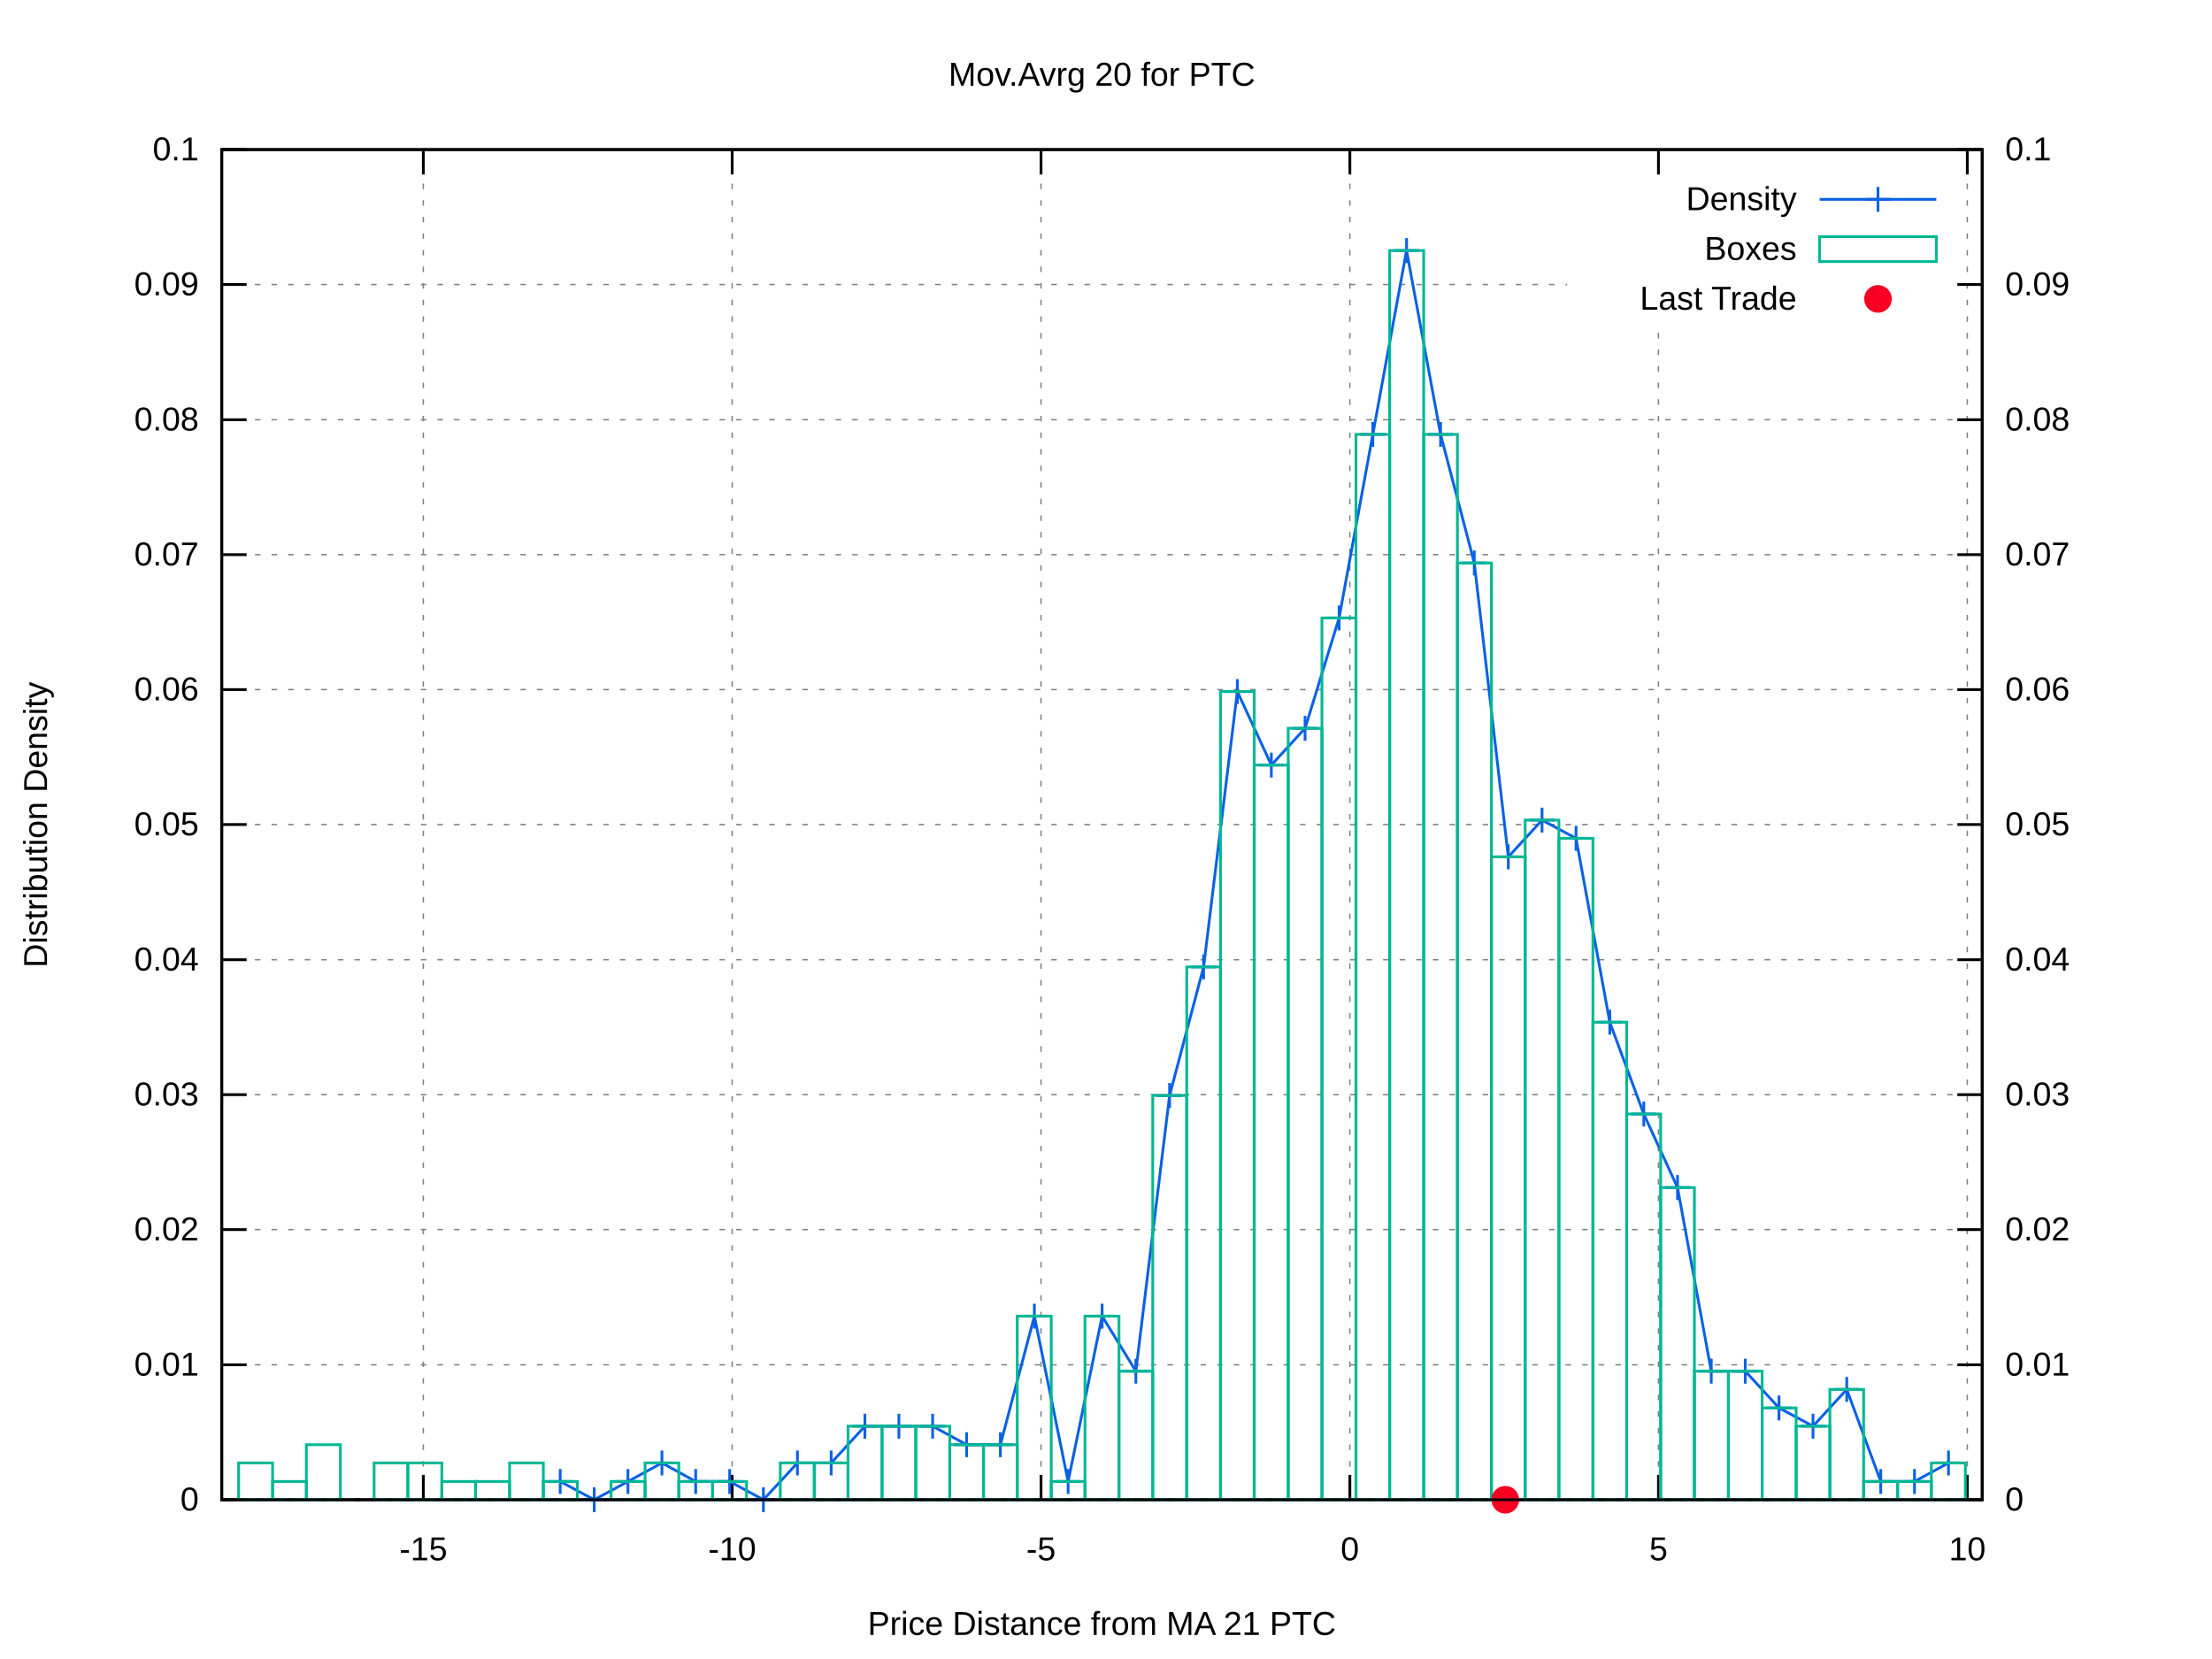
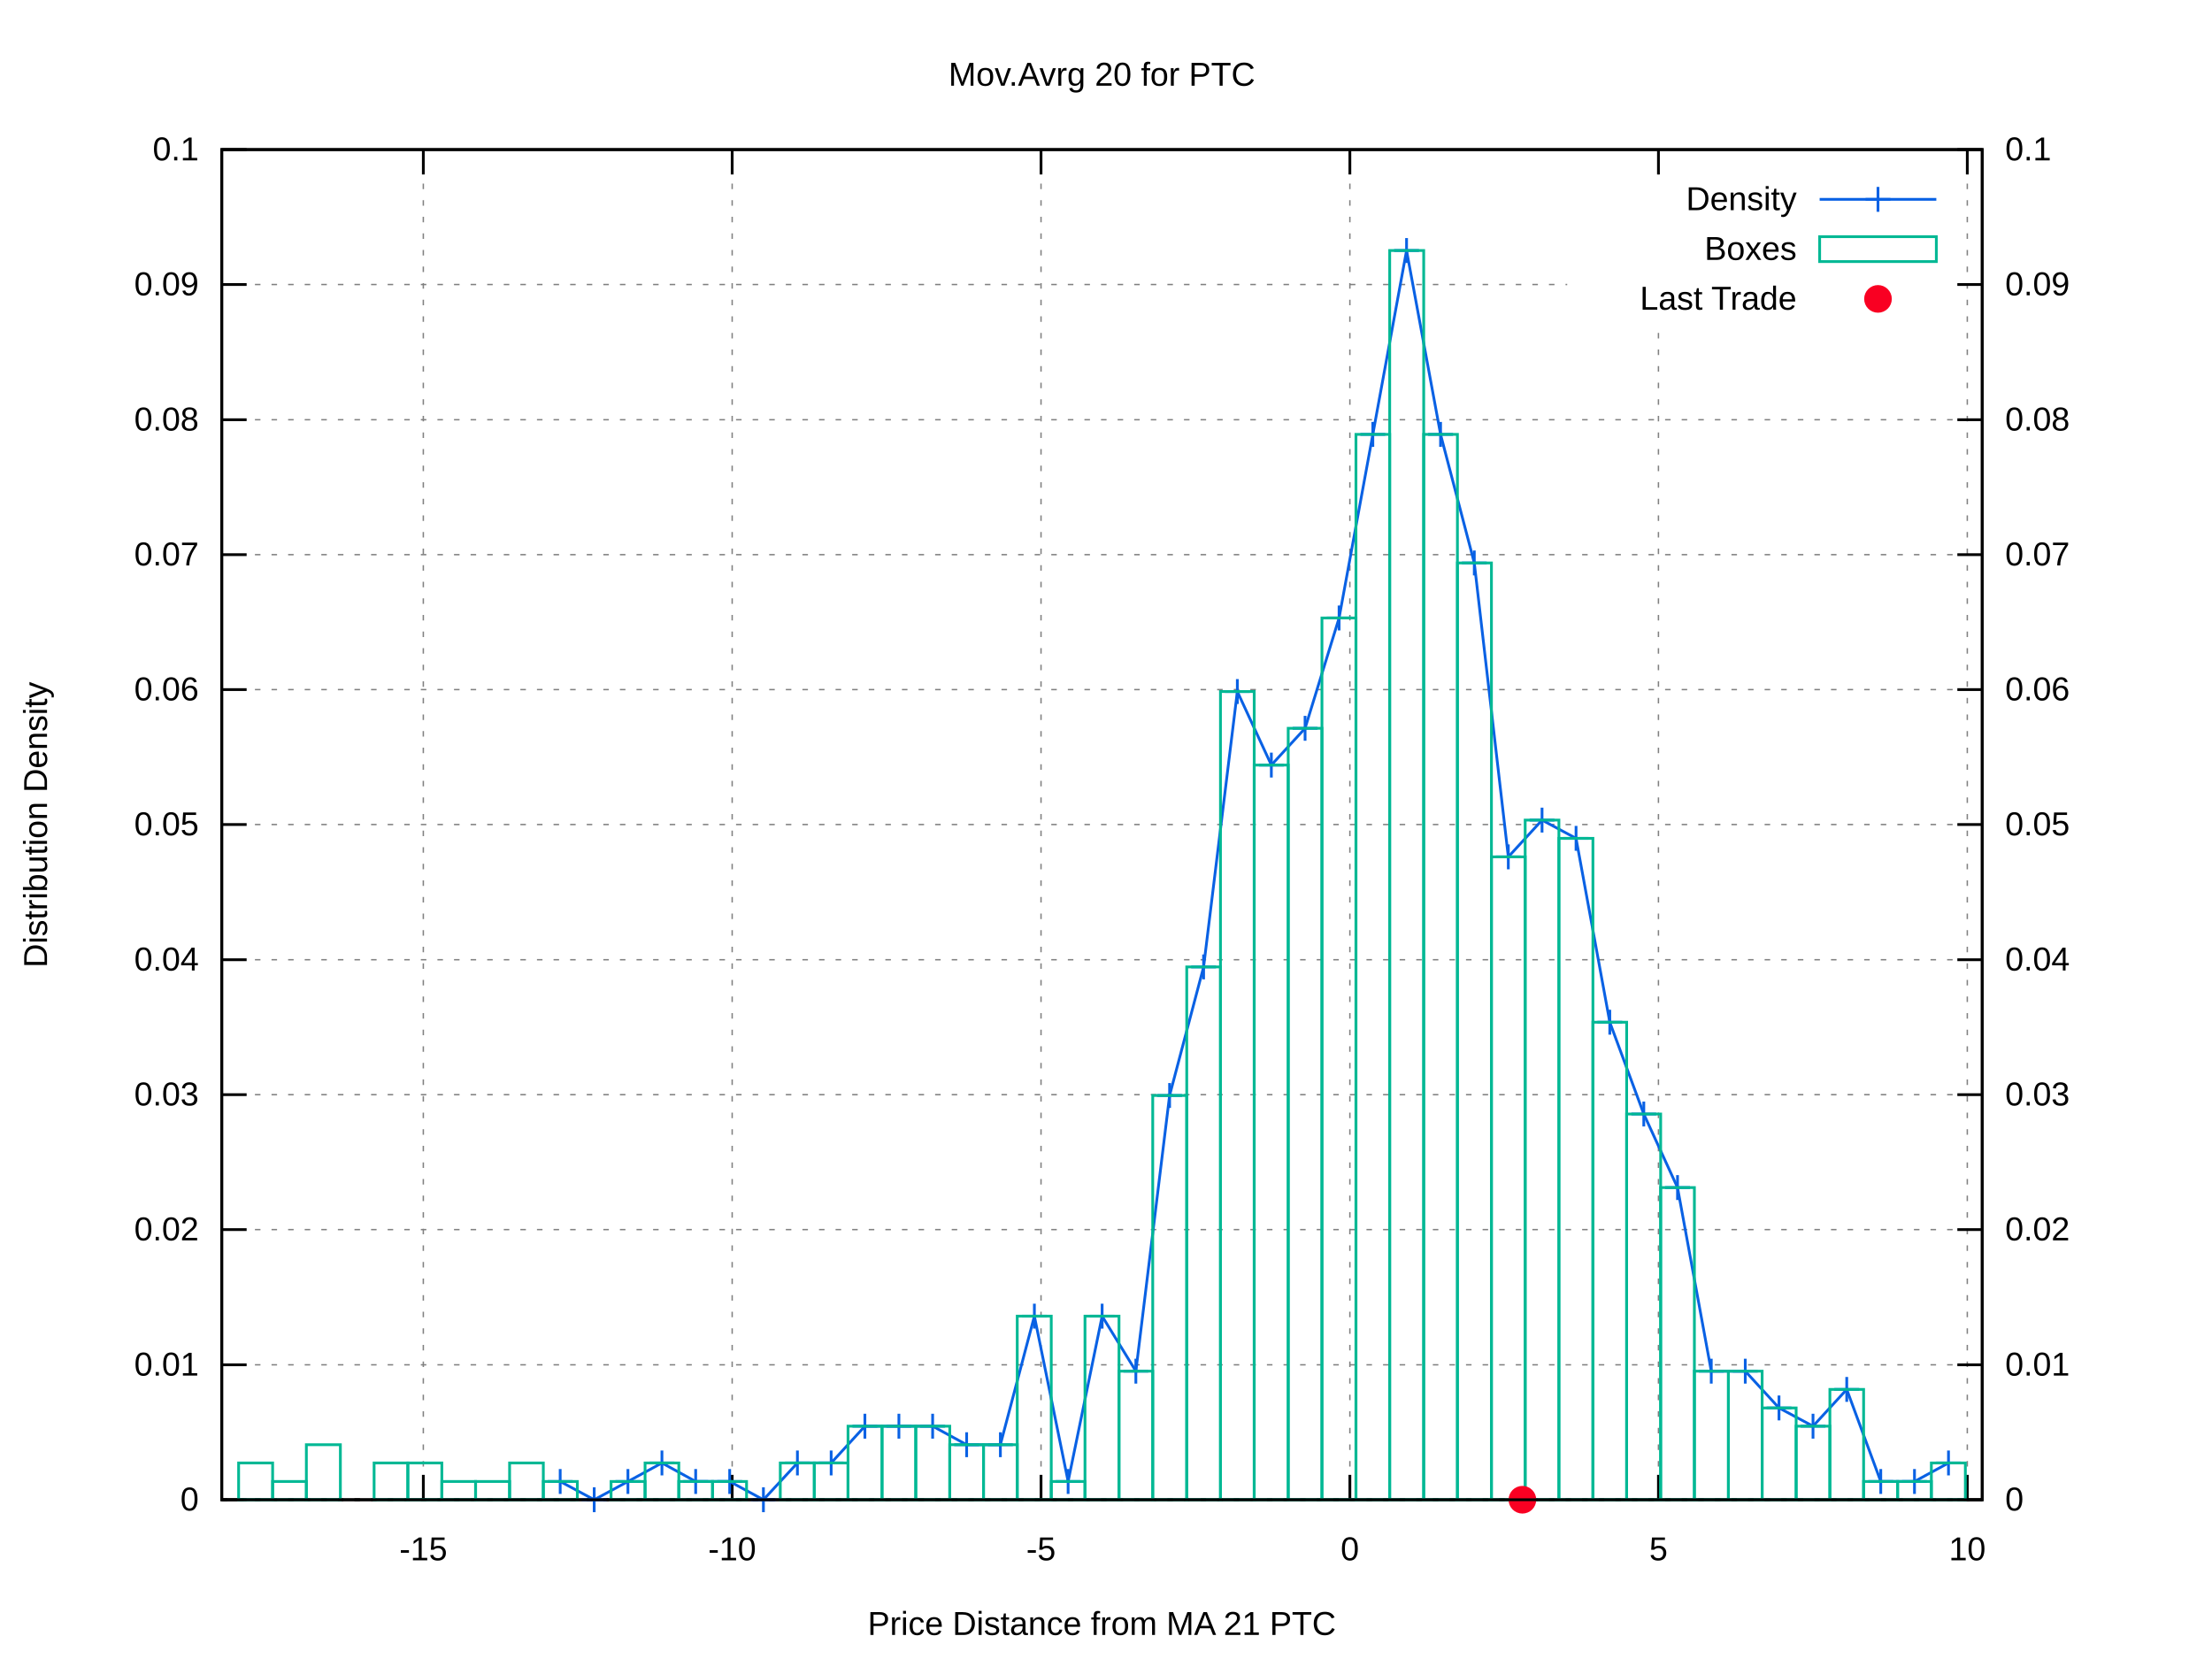
<svg xmlns="http://www.w3.org/2000/svg" xmlns:xlink="http://www.w3.org/1999/xlink" viewBox="0 0 800 600">
  <g id="gnuplot_canvas">
    <rect x="0" y="0" width="800" height="600" fill="#ffffff" />
    <defs>
      <circle id="gpDot" r="0.5" stroke-width="0.5" />
      <path id="gpPt0" stroke-width="0.222" stroke="currentColor" d="M-1,0 h2 M0,-1 v2" />
      <path id="gpPt1" stroke-width="0.222" stroke="currentColor" d="M-1,-1 L1,1 M1,-1 L-1,1" />
      <path id="gpPt2" stroke-width="0.222" stroke="currentColor" d="M-1,0 L1,0 M0,-1 L0,1 M-1,-1 L1,1 M-1,1 L1,-1" />
      <rect id="gpPt3" stroke-width="0.222" stroke="currentColor" x="-1" y="-1" width="2" height="2" />
      <rect id="gpPt4" stroke-width="0.222" stroke="currentColor" fill="currentColor" x="-1" y="-1" width="2" height="2" />
      <circle id="gpPt5" stroke-width="0.222" stroke="currentColor" cx="0" cy="0" r="1" />
      <use xlink:href="#gpPt5" id="gpPt6" fill="currentColor" stroke="none" />
      <path id="gpPt7" stroke-width="0.222" stroke="currentColor" d="M0,-1.33 L-1.33,0.67 L1.33,0.67 z" />
      <use xlink:href="#gpPt7" id="gpPt8" fill="currentColor" stroke="none" />
      <use xlink:href="#gpPt7" id="gpPt9" stroke="currentColor" transform="rotate(180)" />
      <use xlink:href="#gpPt9" id="gpPt10" fill="currentColor" stroke="none" />
      <use xlink:href="#gpPt3" id="gpPt11" stroke="currentColor" transform="rotate(45)" />
      <use xlink:href="#gpPt11" id="gpPt12" fill="currentColor" stroke="none" />
      <path id="gpPt13" stroke-width="0.222" stroke="currentColor" d="M0,1.330 L1.265,0.411 L0.782,-1.067 L-0.782,-1.076 L-1.265,0.411 z" />
      <use xlink:href="#gpPt13" id="gpPt14" fill="currentColor" stroke="none" />
      <filter id="textbox" filterUnits="objectBoundingBox" x="0" y="0" height="1" width="1">
        <feFlood flood-color="#FFFFFF" flood-opacity="1" result="bgnd" />
        <feComposite in="SourceGraphic" in2="bgnd" operator="atop" />
      </filter>
      <filter id="greybox" filterUnits="objectBoundingBox" x="0" y="0" height="1" width="1">
        <feFlood flood-color="lightgrey" flood-opacity="1" result="grey" />
        <feComposite in="SourceGraphic" in2="grey" operator="atop" />
      </filter>
    </defs>
    <g fill="none" color="#FFFFFF" stroke="black" stroke-width="1.00" stroke-linecap="butt" stroke-linejoin="miter">
</g>
    <g fill="none" color="black" stroke="currentColor" stroke-width="1.00" stroke-linecap="butt" stroke-linejoin="miter">
</g>
    <g fill="none" color="black" stroke="black" stroke-width="0.50" stroke-linecap="butt" stroke-linejoin="miter">
</g>
    <g fill="none" color="gray" stroke="currentColor" stroke-width="0.50" stroke-linecap="butt" stroke-linejoin="miter">
      <path stroke="gray" stroke-dasharray="2,4" class="gridline" d="M80.2,542.4 L716.9,542.4  " />
    </g>
    <g fill="none" color="gray" stroke="gray" stroke-width="1.00" stroke-linecap="butt" stroke-linejoin="miter">
</g>
    <g fill="none" color="black" stroke="currentColor" stroke-width="1.00" stroke-linecap="butt" stroke-linejoin="miter">
      <path stroke="black" d="M80.2,542.4 L89.2,542.4  " />
      <g transform="translate(71.9,546.3)" stroke="none" fill="black" font-family="arial" font-size="12.00" text-anchor="end">
        <text>
          <tspan font-family="arial"> 0</tspan>
        </text>
      </g>
    </g>
    <g fill="none" color="black" stroke="currentColor" stroke-width="1.00" stroke-linecap="butt" stroke-linejoin="miter">
</g>
    <g fill="none" color="black" stroke="black" stroke-width="0.50" stroke-linecap="butt" stroke-linejoin="miter">
</g>
    <g fill="none" color="gray" stroke="currentColor" stroke-width="0.50" stroke-linecap="butt" stroke-linejoin="miter">
      <path stroke="gray" stroke-dasharray="2,4" class="gridline" d="M80.2,493.6 L716.9,493.6  " />
    </g>
    <g fill="none" color="gray" stroke="gray" stroke-width="1.00" stroke-linecap="butt" stroke-linejoin="miter">
</g>
    <g fill="none" color="black" stroke="currentColor" stroke-width="1.00" stroke-linecap="butt" stroke-linejoin="miter">
      <path stroke="black" d="M80.2,493.6 L89.2,493.6  " />
      <g transform="translate(71.9,497.5)" stroke="none" fill="black" font-family="arial" font-size="12.00" text-anchor="end">
        <text>
          <tspan font-family="arial"> 0.01</tspan>
        </text>
      </g>
    </g>
    <g fill="none" color="black" stroke="currentColor" stroke-width="1.00" stroke-linecap="butt" stroke-linejoin="miter">
</g>
    <g fill="none" color="black" stroke="black" stroke-width="0.50" stroke-linecap="butt" stroke-linejoin="miter">
</g>
    <g fill="none" color="gray" stroke="currentColor" stroke-width="0.50" stroke-linecap="butt" stroke-linejoin="miter">
      <path stroke="gray" stroke-dasharray="2,4" class="gridline" d="M80.2,444.7 L716.9,444.7  " />
    </g>
    <g fill="none" color="gray" stroke="gray" stroke-width="1.00" stroke-linecap="butt" stroke-linejoin="miter">
</g>
    <g fill="none" color="black" stroke="currentColor" stroke-width="1.00" stroke-linecap="butt" stroke-linejoin="miter">
      <path stroke="black" d="M80.2,444.7 L89.2,444.7  " />
      <g transform="translate(71.9,448.6)" stroke="none" fill="black" font-family="arial" font-size="12.00" text-anchor="end">
        <text>
          <tspan font-family="arial"> 0.02</tspan>
        </text>
      </g>
    </g>
    <g fill="none" color="black" stroke="currentColor" stroke-width="1.00" stroke-linecap="butt" stroke-linejoin="miter">
</g>
    <g fill="none" color="black" stroke="black" stroke-width="0.50" stroke-linecap="butt" stroke-linejoin="miter">
</g>
    <g fill="none" color="gray" stroke="currentColor" stroke-width="0.50" stroke-linecap="butt" stroke-linejoin="miter">
      <path stroke="gray" stroke-dasharray="2,4" class="gridline" d="M80.2,395.9 L716.9,395.9  " />
    </g>
    <g fill="none" color="gray" stroke="gray" stroke-width="1.00" stroke-linecap="butt" stroke-linejoin="miter">
</g>
    <g fill="none" color="black" stroke="currentColor" stroke-width="1.00" stroke-linecap="butt" stroke-linejoin="miter">
      <path stroke="black" d="M80.2,395.9 L89.2,395.9  " />
      <g transform="translate(71.9,399.8)" stroke="none" fill="black" font-family="arial" font-size="12.00" text-anchor="end">
        <text>
          <tspan font-family="arial"> 0.03</tspan>
        </text>
      </g>
    </g>
    <g fill="none" color="black" stroke="currentColor" stroke-width="1.00" stroke-linecap="butt" stroke-linejoin="miter">
</g>
    <g fill="none" color="black" stroke="black" stroke-width="0.50" stroke-linecap="butt" stroke-linejoin="miter">
</g>
    <g fill="none" color="gray" stroke="currentColor" stroke-width="0.50" stroke-linecap="butt" stroke-linejoin="miter">
      <path stroke="gray" stroke-dasharray="2,4" class="gridline" d="M80.2,347.1 L716.9,347.1  " />
    </g>
    <g fill="none" color="gray" stroke="gray" stroke-width="1.00" stroke-linecap="butt" stroke-linejoin="miter">
</g>
    <g fill="none" color="black" stroke="currentColor" stroke-width="1.00" stroke-linecap="butt" stroke-linejoin="miter">
      <path stroke="black" d="M80.2,347.1 L89.2,347.1  " />
      <g transform="translate(71.9,351.0)" stroke="none" fill="black" font-family="arial" font-size="12.00" text-anchor="end">
        <text>
          <tspan font-family="arial"> 0.04</tspan>
        </text>
      </g>
    </g>
    <g fill="none" color="black" stroke="currentColor" stroke-width="1.00" stroke-linecap="butt" stroke-linejoin="miter">
</g>
    <g fill="none" color="black" stroke="black" stroke-width="0.50" stroke-linecap="butt" stroke-linejoin="miter">
</g>
    <g fill="none" color="gray" stroke="currentColor" stroke-width="0.50" stroke-linecap="butt" stroke-linejoin="miter">
      <path stroke="gray" stroke-dasharray="2,4" class="gridline" d="M80.2,298.2 L716.9,298.2  " />
    </g>
    <g fill="none" color="gray" stroke="gray" stroke-width="1.00" stroke-linecap="butt" stroke-linejoin="miter">
</g>
    <g fill="none" color="black" stroke="currentColor" stroke-width="1.00" stroke-linecap="butt" stroke-linejoin="miter">
      <path stroke="black" d="M80.2,298.2 L89.2,298.2  " />
      <g transform="translate(71.9,302.1)" stroke="none" fill="black" font-family="arial" font-size="12.00" text-anchor="end">
        <text>
          <tspan font-family="arial"> 0.05</tspan>
        </text>
      </g>
    </g>
    <g fill="none" color="black" stroke="currentColor" stroke-width="1.00" stroke-linecap="butt" stroke-linejoin="miter">
</g>
    <g fill="none" color="black" stroke="black" stroke-width="0.50" stroke-linecap="butt" stroke-linejoin="miter">
</g>
    <g fill="none" color="gray" stroke="currentColor" stroke-width="0.50" stroke-linecap="butt" stroke-linejoin="miter">
      <path stroke="gray" stroke-dasharray="2,4" class="gridline" d="M80.2,249.4 L716.9,249.4  " />
    </g>
    <g fill="none" color="gray" stroke="gray" stroke-width="1.00" stroke-linecap="butt" stroke-linejoin="miter">
</g>
    <g fill="none" color="black" stroke="currentColor" stroke-width="1.00" stroke-linecap="butt" stroke-linejoin="miter">
      <path stroke="black" d="M80.2,249.4 L89.2,249.4  " />
      <g transform="translate(71.9,253.3)" stroke="none" fill="black" font-family="arial" font-size="12.00" text-anchor="end">
        <text>
          <tspan font-family="arial"> 0.06</tspan>
        </text>
      </g>
    </g>
    <g fill="none" color="black" stroke="currentColor" stroke-width="1.00" stroke-linecap="butt" stroke-linejoin="miter">
</g>
    <g fill="none" color="black" stroke="black" stroke-width="0.50" stroke-linecap="butt" stroke-linejoin="miter">
</g>
    <g fill="none" color="gray" stroke="currentColor" stroke-width="0.50" stroke-linecap="butt" stroke-linejoin="miter">
      <path stroke="gray" stroke-dasharray="2,4" class="gridline" d="M80.2,200.6 L716.9,200.6  " />
    </g>
    <g fill="none" color="gray" stroke="gray" stroke-width="1.00" stroke-linecap="butt" stroke-linejoin="miter">
</g>
    <g fill="none" color="black" stroke="currentColor" stroke-width="1.00" stroke-linecap="butt" stroke-linejoin="miter">
      <path stroke="black" d="M80.2,200.6 L89.2,200.6  " />
      <g transform="translate(71.9,204.5)" stroke="none" fill="black" font-family="arial" font-size="12.00" text-anchor="end">
        <text>
          <tspan font-family="arial"> 0.07</tspan>
        </text>
      </g>
    </g>
    <g fill="none" color="black" stroke="currentColor" stroke-width="1.00" stroke-linecap="butt" stroke-linejoin="miter">
</g>
    <g fill="none" color="black" stroke="black" stroke-width="0.50" stroke-linecap="butt" stroke-linejoin="miter">
</g>
    <g fill="none" color="gray" stroke="currentColor" stroke-width="0.50" stroke-linecap="butt" stroke-linejoin="miter">
      <path stroke="gray" stroke-dasharray="2,4" class="gridline" d="M80.2,151.8 L716.9,151.8  " />
    </g>
    <g fill="none" color="gray" stroke="gray" stroke-width="1.00" stroke-linecap="butt" stroke-linejoin="miter">
</g>
    <g fill="none" color="black" stroke="currentColor" stroke-width="1.00" stroke-linecap="butt" stroke-linejoin="miter">
      <path stroke="black" d="M80.2,151.8 L89.2,151.8  " />
      <g transform="translate(71.9,155.7)" stroke="none" fill="black" font-family="arial" font-size="12.00" text-anchor="end">
        <text>
          <tspan font-family="arial"> 0.08</tspan>
        </text>
      </g>
    </g>
    <g fill="none" color="black" stroke="currentColor" stroke-width="1.00" stroke-linecap="butt" stroke-linejoin="miter">
</g>
    <g fill="none" color="black" stroke="black" stroke-width="0.50" stroke-linecap="butt" stroke-linejoin="miter">
</g>
    <g fill="none" color="gray" stroke="currentColor" stroke-width="0.50" stroke-linecap="butt" stroke-linejoin="miter">
      <path stroke="gray" stroke-dasharray="2,4" class="gridline" d="M80.2,102.9 L566.8,102.9 M708.6,102.9 L716.9,102.9  " />
    </g>
    <g fill="none" color="gray" stroke="gray" stroke-width="1.00" stroke-linecap="butt" stroke-linejoin="miter">
</g>
    <g fill="none" color="black" stroke="currentColor" stroke-width="1.00" stroke-linecap="butt" stroke-linejoin="miter">
      <path stroke="black" d="M80.2,102.9 L89.2,102.9  " />
      <g transform="translate(71.9,106.8)" stroke="none" fill="black" font-family="arial" font-size="12.00" text-anchor="end">
        <text>
          <tspan font-family="arial"> 0.09</tspan>
        </text>
      </g>
    </g>
    <g fill="none" color="black" stroke="currentColor" stroke-width="1.00" stroke-linecap="butt" stroke-linejoin="miter">
</g>
    <g fill="none" color="black" stroke="black" stroke-width="0.50" stroke-linecap="butt" stroke-linejoin="miter">
</g>
    <g fill="none" color="gray" stroke="currentColor" stroke-width="0.50" stroke-linecap="butt" stroke-linejoin="miter">
      <path stroke="gray" stroke-dasharray="2,4" class="gridline" d="M80.2,54.1 L716.9,54.1  " />
    </g>
    <g fill="none" color="gray" stroke="gray" stroke-width="1.00" stroke-linecap="butt" stroke-linejoin="miter">
</g>
    <g fill="none" color="black" stroke="currentColor" stroke-width="1.00" stroke-linecap="butt" stroke-linejoin="miter">
      <path stroke="black" d="M80.2,54.1 L89.2,54.1  " />
      <g transform="translate(71.9,58.0)" stroke="none" fill="black" font-family="arial" font-size="12.00" text-anchor="end">
        <text>
          <tspan font-family="arial"> 0.1</tspan>
        </text>
      </g>
    </g>
    <g fill="none" color="black" stroke="currentColor" stroke-width="1.00" stroke-linecap="butt" stroke-linejoin="miter">
</g>
    <g fill="none" color="black" stroke="black" stroke-width="0.50" stroke-linecap="butt" stroke-linejoin="miter">
</g>
    <g fill="none" color="gray" stroke="currentColor" stroke-width="0.50" stroke-linecap="butt" stroke-linejoin="miter">
      <path stroke="gray" stroke-dasharray="2,4" class="gridline" d="M153.1,542.4 L153.1,54.1  " />
    </g>
    <g fill="none" color="gray" stroke="gray" stroke-width="1.00" stroke-linecap="butt" stroke-linejoin="miter">
</g>
    <g fill="none" color="black" stroke="currentColor" stroke-width="1.00" stroke-linecap="butt" stroke-linejoin="miter">
      <path stroke="black" d="M153.1,542.4 L153.1,533.4 M153.1,54.1 L153.1,63.1  " />
      <g transform="translate(153.1,564.3)" stroke="none" fill="black" font-family="arial" font-size="12.00" text-anchor="middle">
        <text>
          <tspan font-family="arial">-15</tspan>
        </text>
      </g>
    </g>
    <g fill="none" color="black" stroke="currentColor" stroke-width="1.00" stroke-linecap="butt" stroke-linejoin="miter">
</g>
    <g fill="none" color="black" stroke="black" stroke-width="0.50" stroke-linecap="butt" stroke-linejoin="miter">
</g>
    <g fill="none" color="gray" stroke="currentColor" stroke-width="0.50" stroke-linecap="butt" stroke-linejoin="miter">
      <path stroke="gray" stroke-dasharray="2,4" class="gridline" d="M264.8,542.4 L264.8,54.1  " />
    </g>
    <g fill="none" color="gray" stroke="gray" stroke-width="1.00" stroke-linecap="butt" stroke-linejoin="miter">
</g>
    <g fill="none" color="black" stroke="currentColor" stroke-width="1.00" stroke-linecap="butt" stroke-linejoin="miter">
      <path stroke="black" d="M264.8,542.4 L264.8,533.4 M264.8,54.1 L264.8,63.1  " />
      <g transform="translate(264.8,564.3)" stroke="none" fill="black" font-family="arial" font-size="12.00" text-anchor="middle">
        <text>
          <tspan font-family="arial">-10</tspan>
        </text>
      </g>
    </g>
    <g fill="none" color="black" stroke="currentColor" stroke-width="1.00" stroke-linecap="butt" stroke-linejoin="miter">
</g>
    <g fill="none" color="black" stroke="black" stroke-width="0.50" stroke-linecap="butt" stroke-linejoin="miter">
</g>
    <g fill="none" color="gray" stroke="currentColor" stroke-width="0.50" stroke-linecap="butt" stroke-linejoin="miter">
      <path stroke="gray" stroke-dasharray="2,4" class="gridline" d="M376.5,542.4 L376.5,54.1  " />
    </g>
    <g fill="none" color="gray" stroke="gray" stroke-width="1.00" stroke-linecap="butt" stroke-linejoin="miter">
</g>
    <g fill="none" color="black" stroke="currentColor" stroke-width="1.00" stroke-linecap="butt" stroke-linejoin="miter">
      <path stroke="black" d="M376.5,542.4 L376.5,533.4 M376.5,54.1 L376.5,63.1  " />
      <g transform="translate(376.5,564.3)" stroke="none" fill="black" font-family="arial" font-size="12.00" text-anchor="middle">
        <text>
          <tspan font-family="arial">-5</tspan>
        </text>
      </g>
    </g>
    <g fill="none" color="black" stroke="currentColor" stroke-width="1.00" stroke-linecap="butt" stroke-linejoin="miter">
</g>
    <g fill="none" color="black" stroke="black" stroke-width="0.50" stroke-linecap="butt" stroke-linejoin="miter">
</g>
    <g fill="none" color="gray" stroke="currentColor" stroke-width="0.50" stroke-linecap="butt" stroke-linejoin="miter">
      <path stroke="gray" stroke-dasharray="2,4" class="gridline" d="M488.2,542.4 L488.2,54.1  " />
    </g>
    <g fill="none" color="gray" stroke="gray" stroke-width="1.00" stroke-linecap="butt" stroke-linejoin="miter">
</g>
    <g fill="none" color="black" stroke="currentColor" stroke-width="1.00" stroke-linecap="butt" stroke-linejoin="miter">
      <path stroke="black" d="M488.2,542.4 L488.2,533.4 M488.2,54.1 L488.2,63.1  " />
      <g transform="translate(488.2,564.3)" stroke="none" fill="black" font-family="arial" font-size="12.00" text-anchor="middle">
        <text>
          <tspan font-family="arial"> 0</tspan>
        </text>
      </g>
    </g>
    <g fill="none" color="black" stroke="currentColor" stroke-width="1.00" stroke-linecap="butt" stroke-linejoin="miter">
</g>
    <g fill="none" color="black" stroke="black" stroke-width="0.50" stroke-linecap="butt" stroke-linejoin="miter">
</g>
    <g fill="none" color="gray" stroke="currentColor" stroke-width="0.50" stroke-linecap="butt" stroke-linejoin="miter">
      <path stroke="gray" stroke-dasharray="2,4" class="gridline" d="M599.8,542.4 L599.8,117.1 M599.8,63.1 L599.8,54.1  " />
    </g>
    <g fill="none" color="gray" stroke="gray" stroke-width="1.00" stroke-linecap="butt" stroke-linejoin="miter">
</g>
    <g fill="none" color="black" stroke="currentColor" stroke-width="1.00" stroke-linecap="butt" stroke-linejoin="miter">
      <path stroke="black" d="M599.8,542.4 L599.8,533.4 M599.8,54.1 L599.8,63.1  " />
      <g transform="translate(599.8,564.3)" stroke="none" fill="black" font-family="arial" font-size="12.00" text-anchor="middle">
        <text>
          <tspan font-family="arial"> 5</tspan>
        </text>
      </g>
    </g>
    <g fill="none" color="black" stroke="currentColor" stroke-width="1.00" stroke-linecap="butt" stroke-linejoin="miter">
</g>
    <g fill="none" color="black" stroke="black" stroke-width="0.50" stroke-linecap="butt" stroke-linejoin="miter">
</g>
    <g fill="none" color="gray" stroke="currentColor" stroke-width="0.50" stroke-linecap="butt" stroke-linejoin="miter">
      <path stroke="gray" stroke-dasharray="2,4" class="gridline" d="M711.5,542.4 L711.5,54.1  " />
    </g>
    <g fill="none" color="gray" stroke="gray" stroke-width="1.00" stroke-linecap="butt" stroke-linejoin="miter">
</g>
    <g fill="none" color="black" stroke="currentColor" stroke-width="1.00" stroke-linecap="butt" stroke-linejoin="miter">
      <path stroke="black" d="M711.5,542.4 L711.5,533.4 M711.5,54.1 L711.5,63.1  " />
      <g transform="translate(711.5,564.3)" stroke="none" fill="black" font-family="arial" font-size="12.00" text-anchor="middle">
        <text>
          <tspan font-family="arial"> 10</tspan>
        </text>
      </g>
    </g>
    <g fill="none" color="black" stroke="currentColor" stroke-width="1.00" stroke-linecap="butt" stroke-linejoin="miter">
      <path stroke="black" d="M716.9,542.4 L707.9,542.4  " />
      <g transform="translate(725.2,546.3)" stroke="none" fill="black" font-family="arial" font-size="12.00" text-anchor="start">
        <text>
          <tspan font-family="arial"> 0</tspan>
        </text>
      </g>
    </g>
    <g fill="none" color="black" stroke="currentColor" stroke-width="1.00" stroke-linecap="butt" stroke-linejoin="miter">
      <path stroke="black" d="M716.9,493.6 L707.9,493.6  " />
      <g transform="translate(725.2,497.5)" stroke="none" fill="black" font-family="arial" font-size="12.00" text-anchor="start">
        <text>
          <tspan font-family="arial"> 0.01</tspan>
        </text>
      </g>
    </g>
    <g fill="none" color="black" stroke="currentColor" stroke-width="1.00" stroke-linecap="butt" stroke-linejoin="miter">
      <path stroke="black" d="M716.9,444.7 L707.9,444.7  " />
      <g transform="translate(725.2,448.6)" stroke="none" fill="black" font-family="arial" font-size="12.00" text-anchor="start">
        <text>
          <tspan font-family="arial"> 0.02</tspan>
        </text>
      </g>
    </g>
    <g fill="none" color="black" stroke="currentColor" stroke-width="1.00" stroke-linecap="butt" stroke-linejoin="miter">
      <path stroke="black" d="M716.9,395.9 L707.9,395.9  " />
      <g transform="translate(725.2,399.8)" stroke="none" fill="black" font-family="arial" font-size="12.00" text-anchor="start">
        <text>
          <tspan font-family="arial"> 0.03</tspan>
        </text>
      </g>
    </g>
    <g fill="none" color="black" stroke="currentColor" stroke-width="1.00" stroke-linecap="butt" stroke-linejoin="miter">
      <path stroke="black" d="M716.9,347.1 L707.9,347.1  " />
      <g transform="translate(725.2,351.0)" stroke="none" fill="black" font-family="arial" font-size="12.00" text-anchor="start">
        <text>
          <tspan font-family="arial"> 0.04</tspan>
        </text>
      </g>
    </g>
    <g fill="none" color="black" stroke="currentColor" stroke-width="1.00" stroke-linecap="butt" stroke-linejoin="miter">
      <path stroke="black" d="M716.9,298.2 L707.9,298.2  " />
      <g transform="translate(725.2,302.1)" stroke="none" fill="black" font-family="arial" font-size="12.00" text-anchor="start">
        <text>
          <tspan font-family="arial"> 0.05</tspan>
        </text>
      </g>
    </g>
    <g fill="none" color="black" stroke="currentColor" stroke-width="1.00" stroke-linecap="butt" stroke-linejoin="miter">
      <path stroke="black" d="M716.9,249.4 L707.9,249.4  " />
      <g transform="translate(725.2,253.3)" stroke="none" fill="black" font-family="arial" font-size="12.00" text-anchor="start">
        <text>
          <tspan font-family="arial"> 0.06</tspan>
        </text>
      </g>
    </g>
    <g fill="none" color="black" stroke="currentColor" stroke-width="1.00" stroke-linecap="butt" stroke-linejoin="miter">
      <path stroke="black" d="M716.9,200.6 L707.9,200.6  " />
      <g transform="translate(725.2,204.5)" stroke="none" fill="black" font-family="arial" font-size="12.00" text-anchor="start">
        <text>
          <tspan font-family="arial"> 0.07</tspan>
        </text>
      </g>
    </g>
    <g fill="none" color="black" stroke="currentColor" stroke-width="1.00" stroke-linecap="butt" stroke-linejoin="miter">
      <path stroke="black" d="M716.9,151.8 L707.9,151.8  " />
      <g transform="translate(725.2,155.7)" stroke="none" fill="black" font-family="arial" font-size="12.00" text-anchor="start">
        <text>
          <tspan font-family="arial"> 0.08</tspan>
        </text>
      </g>
    </g>
    <g fill="none" color="black" stroke="currentColor" stroke-width="1.00" stroke-linecap="butt" stroke-linejoin="miter">
      <path stroke="black" d="M716.9,102.9 L707.9,102.9  " />
      <g transform="translate(725.2,106.8)" stroke="none" fill="black" font-family="arial" font-size="12.00" text-anchor="start">
        <text>
          <tspan font-family="arial"> 0.09</tspan>
        </text>
      </g>
    </g>
    <g fill="none" color="black" stroke="currentColor" stroke-width="1.00" stroke-linecap="butt" stroke-linejoin="miter">
      <path stroke="black" d="M716.9,54.1 L707.9,54.1  " />
      <g transform="translate(725.2,58.0)" stroke="none" fill="black" font-family="arial" font-size="12.00" text-anchor="start">
        <text>
          <tspan font-family="arial"> 0.1</tspan>
        </text>
      </g>
    </g>
    <g fill="none" color="black" stroke="currentColor" stroke-width="1.00" stroke-linecap="butt" stroke-linejoin="miter">
</g>
    <g fill="none" color="gray" stroke="currentColor" stroke-width="1.00" stroke-linecap="butt" stroke-linejoin="miter">
      <path stroke="black" stroke-dasharray="2,4" d="M80.2,542.4 L716.9,542.4  " />
    </g>
    <g fill="none" color="black" stroke="currentColor" stroke-width="1.00" stroke-linecap="butt" stroke-linejoin="miter">
      <path stroke="black" d="M80.2,54.1 L80.2,542.4 L716.9,542.4 L716.9,54.1 L80.2,54.1 Z  " />
    </g>
    <g fill="none" color="black" stroke="currentColor" stroke-width="1.00" stroke-linecap="butt" stroke-linejoin="miter">
      <g transform="translate(17.0,298.3) rotate(270)" stroke="none" fill="black" font-family="arial" font-size="12.00" text-anchor="middle">
        <text>
          <tspan font-family="arial">Distribution Density</tspan>
        </text>
      </g>
    </g>
    <g fill="none" color="black" stroke="currentColor" stroke-width="1.00" stroke-linecap="butt" stroke-linejoin="miter">
      <g transform="translate(398.5,591.3)" stroke="none" fill="black" font-family="arial" font-size="12.00" text-anchor="middle">
        <text>
          <tspan font-family="arial">Price Distance from MA 21 PTC</tspan>
        </text>
      </g>
    </g>
    <g fill="none" color="black" stroke="currentColor" stroke-width="1.00" stroke-linecap="butt" stroke-linejoin="miter">
      <g transform="translate(398.5,31.0)" stroke="none" fill="black" font-family="arial" font-size="12.00" text-anchor="middle">
        <text>
          <tspan font-family="arial">Mov.Avrg 20 for PTC </tspan>
        </text>
      </g>
    </g>
    <g id="gnuplot_plot_1">
      <g fill="none" color="black" stroke="currentColor" stroke-width="1.00" stroke-linecap="butt" stroke-linejoin="miter">
        <g transform="translate(649.8,76.0)" stroke="none" fill="black" font-family="arial" font-size="12.00" text-anchor="end">
          <text>
            <tspan font-family="arial">Density</tspan>
          </text>
        </g>
      </g>
      <g fill="none" color="black" stroke="currentColor" stroke-width="1.00" stroke-linecap="butt" stroke-linejoin="miter">
        <path stroke="rgb(  9,  97, 228)" d="M658.1,72.1 L700.3,72.1 M202.6,535.8 L214.9,542.4 L227.1,535.8 L239.4,529.1 L251.6,535.8 L263.9,535.8   L276.1,542.4 L288.4,529.1 L300.6,529.1 L312.8,515.8 L325.1,515.8 L337.3,515.8 L349.6,522.5 L361.8,522.5   L374.1,476.0 L386.3,535.8 L398.6,476.0 L410.8,495.9 L423.0,396.2 L435.3,349.7 L447.5,250.1 L459.8,276.7   L472.0,263.4 L484.3,223.5 L496.5,157.1 L508.7,90.6 L521.0,157.1 L533.2,203.6 L545.5,309.9 L557.7,296.6   L570.0,303.2 L582.2,369.7 L594.5,402.9 L606.7,429.5 L618.9,495.9 L631.2,495.9 L643.4,509.2 L655.7,515.8   L667.9,502.5 L680.2,535.8 L692.4,535.8 L704.7,529.1  " />
        <use xlink:href="#gpPt0" transform="translate(202.6,535.8) scale(4.50)" color="rgb(  9,  97, 228)" />
        <use xlink:href="#gpPt0" transform="translate(214.9,542.4) scale(4.50)" color="rgb(  9,  97, 228)" />
        <use xlink:href="#gpPt0" transform="translate(227.1,535.8) scale(4.50)" color="rgb(  9,  97, 228)" />
        <use xlink:href="#gpPt0" transform="translate(239.4,529.1) scale(4.50)" color="rgb(  9,  97, 228)" />
        <use xlink:href="#gpPt0" transform="translate(251.6,535.8) scale(4.50)" color="rgb(  9,  97, 228)" />
        <use xlink:href="#gpPt0" transform="translate(263.9,535.8) scale(4.50)" color="rgb(  9,  97, 228)" />
        <use xlink:href="#gpPt0" transform="translate(276.1,542.4) scale(4.50)" color="rgb(  9,  97, 228)" />
        <use xlink:href="#gpPt0" transform="translate(288.4,529.1) scale(4.50)" color="rgb(  9,  97, 228)" />
        <use xlink:href="#gpPt0" transform="translate(300.6,529.1) scale(4.50)" color="rgb(  9,  97, 228)" />
        <use xlink:href="#gpPt0" transform="translate(312.8,515.8) scale(4.50)" color="rgb(  9,  97, 228)" />
        <use xlink:href="#gpPt0" transform="translate(325.1,515.8) scale(4.50)" color="rgb(  9,  97, 228)" />
        <use xlink:href="#gpPt0" transform="translate(337.3,515.8) scale(4.50)" color="rgb(  9,  97, 228)" />
        <use xlink:href="#gpPt0" transform="translate(349.6,522.5) scale(4.50)" color="rgb(  9,  97, 228)" />
        <use xlink:href="#gpPt0" transform="translate(361.8,522.5) scale(4.50)" color="rgb(  9,  97, 228)" />
        <use xlink:href="#gpPt0" transform="translate(374.1,476.0) scale(4.50)" color="rgb(  9,  97, 228)" />
        <use xlink:href="#gpPt0" transform="translate(386.3,535.8) scale(4.50)" color="rgb(  9,  97, 228)" />
        <use xlink:href="#gpPt0" transform="translate(398.6,476.0) scale(4.50)" color="rgb(  9,  97, 228)" />
        <use xlink:href="#gpPt0" transform="translate(410.8,495.9) scale(4.50)" color="rgb(  9,  97, 228)" />
        <use xlink:href="#gpPt0" transform="translate(423.0,396.2) scale(4.50)" color="rgb(  9,  97, 228)" />
        <use xlink:href="#gpPt0" transform="translate(435.3,349.7) scale(4.50)" color="rgb(  9,  97, 228)" />
        <use xlink:href="#gpPt0" transform="translate(447.5,250.1) scale(4.50)" color="rgb(  9,  97, 228)" />
        <use xlink:href="#gpPt0" transform="translate(459.8,276.7) scale(4.50)" color="rgb(  9,  97, 228)" />
        <use xlink:href="#gpPt0" transform="translate(472.0,263.4) scale(4.50)" color="rgb(  9,  97, 228)" />
        <use xlink:href="#gpPt0" transform="translate(484.3,223.5) scale(4.50)" color="rgb(  9,  97, 228)" />
        <use xlink:href="#gpPt0" transform="translate(496.5,157.1) scale(4.50)" color="rgb(  9,  97, 228)" />
        <use xlink:href="#gpPt0" transform="translate(508.7,90.6) scale(4.50)" color="rgb(  9,  97, 228)" />
        <use xlink:href="#gpPt0" transform="translate(521.0,157.1) scale(4.50)" color="rgb(  9,  97, 228)" />
        <use xlink:href="#gpPt0" transform="translate(533.2,203.6) scale(4.50)" color="rgb(  9,  97, 228)" />
        <use xlink:href="#gpPt0" transform="translate(545.5,309.9) scale(4.50)" color="rgb(  9,  97, 228)" />
        <use xlink:href="#gpPt0" transform="translate(557.7,296.6) scale(4.50)" color="rgb(  9,  97, 228)" />
        <use xlink:href="#gpPt0" transform="translate(570.0,303.2) scale(4.50)" color="rgb(  9,  97, 228)" />
        <use xlink:href="#gpPt0" transform="translate(582.2,369.7) scale(4.50)" color="rgb(  9,  97, 228)" />
        <use xlink:href="#gpPt0" transform="translate(594.5,402.9) scale(4.50)" color="rgb(  9,  97, 228)" />
        <use xlink:href="#gpPt0" transform="translate(606.7,429.5) scale(4.50)" color="rgb(  9,  97, 228)" />
        <use xlink:href="#gpPt0" transform="translate(618.9,495.9) scale(4.50)" color="rgb(  9,  97, 228)" />
        <use xlink:href="#gpPt0" transform="translate(631.2,495.9) scale(4.50)" color="rgb(  9,  97, 228)" />
        <use xlink:href="#gpPt0" transform="translate(643.4,509.2) scale(4.50)" color="rgb(  9,  97, 228)" />
        <use xlink:href="#gpPt0" transform="translate(655.7,515.8) scale(4.50)" color="rgb(  9,  97, 228)" />
        <use xlink:href="#gpPt0" transform="translate(667.9,502.5) scale(4.50)" color="rgb(  9,  97, 228)" />
        <use xlink:href="#gpPt0" transform="translate(680.2,535.8) scale(4.50)" color="rgb(  9,  97, 228)" />
        <use xlink:href="#gpPt0" transform="translate(692.4,535.8) scale(4.50)" color="rgb(  9,  97, 228)" />
        <use xlink:href="#gpPt0" transform="translate(704.7,529.1) scale(4.50)" color="rgb(  9,  97, 228)" />
        <use xlink:href="#gpPt0" transform="translate(679.2,72.1) scale(4.50)" color="rgb(  9,  97, 228)" />
      </g>
    </g>
    <g id="gnuplot_plot_2">
      <g fill="none" color="black" stroke="currentColor" stroke-width="1.00" stroke-linecap="butt" stroke-linejoin="miter">
        <g transform="translate(649.8,94.0)" stroke="none" fill="black" font-family="arial" font-size="12.00" text-anchor="end">
          <text>
            <tspan font-family="arial">Boxes</tspan>
          </text>
        </g>
      </g>
      <g fill="none" color="black" stroke="currentColor" stroke-width="1.00" stroke-linecap="butt" stroke-linejoin="miter">
        <path stroke="rgb(  0, 184, 148)" d="M658.1,94.6 L700.3,94.6 L700.3,85.6 L658.1,85.6 L658.1,94.6 Z  " />
        <path stroke="rgb(  0, 184, 148)" d="M86.3,542.4 L86.3,529.1 L98.6,529.1 L98.6,542.4 L86.3,542.4 Z  " />
        <path stroke="rgb(  0, 184, 148)" d="M98.6,542.4 L98.6,535.8 L110.8,535.8 L110.8,542.4 L98.6,542.4 Z  " />
        <path stroke="rgb(  0, 184, 148)" d="M110.8,542.4 L110.8,522.5 L123.1,522.5 L123.1,542.4 L110.8,542.4 Z  " />
        <path stroke="rgb(  0, 184, 148)" d="M135.3,542.4 L135.3,529.1 L147.5,529.1 L147.5,542.4 L135.3,542.4 Z  " />
        <path stroke="rgb(  0, 184, 148)" d="M147.5,542.4 L147.5,529.1 L159.8,529.1 L159.8,542.4 L147.5,542.4 Z  " />
        <path stroke="rgb(  0, 184, 148)" d="M159.8,542.4 L159.8,535.8 L172.0,535.8 L172.0,542.4 L159.8,542.4 Z  " />
        <path stroke="rgb(  0, 184, 148)" d="M172.0,542.4 L172.0,535.8 L184.3,535.8 L184.3,542.4 L172.0,542.4 Z  " />
        <path stroke="rgb(  0, 184, 148)" d="M184.3,542.4 L184.3,529.1 L196.5,529.1 L196.5,542.4 L184.3,542.4 Z  " />
        <path stroke="rgb(  0, 184, 148)" d="M196.5,542.4 L196.5,535.8 L208.8,535.8 L208.8,542.4 L196.5,542.4 Z  " />
        <path stroke="rgb(  0, 184, 148)" d="M221.0,542.4 L221.0,535.8 L233.3,535.8 L233.3,542.4 L221.0,542.4 Z  " />
        <path stroke="rgb(  0, 184, 148)" d="M233.3,542.4 L233.3,529.1 L245.5,529.1 L245.5,542.4 L233.3,542.4 Z  " />
        <path stroke="rgb(  0, 184, 148)" d="M245.5,542.4 L245.5,535.8 L257.7,535.8 L257.7,542.4 L245.5,542.4 Z  " />
        <path stroke="rgb(  0, 184, 148)" d="M257.7,542.4 L257.7,535.8 L270.0,535.8 L270.0,542.4 L257.7,542.4 Z  " />
        <path stroke="rgb(  0, 184, 148)" d="M282.2,542.4 L282.2,529.1 L294.5,529.1 L294.5,542.4 L282.2,542.4 Z  " />
        <path stroke="rgb(  0, 184, 148)" d="M294.5,542.4 L294.5,529.1 L306.7,529.1 L306.7,542.4 L294.5,542.4 Z  " />
        <path stroke="rgb(  0, 184, 148)" d="M306.7,542.4 L306.7,515.8 L319.0,515.8 L319.0,542.4 L306.7,542.4 Z  " />
        <path stroke="rgb(  0, 184, 148)" d="M319.0,542.4 L319.0,515.8 L331.2,515.8 L331.2,542.4 L319.0,542.4 Z  " />
        <path stroke="rgb(  0, 184, 148)" d="M331.2,542.4 L331.2,515.8 L343.5,515.8 L343.5,542.4 L331.2,542.4 Z  " />
        <path stroke="rgb(  0, 184, 148)" d="M343.5,542.4 L343.5,522.5 L355.7,522.5 L355.7,542.4 L343.5,542.4 Z  " />
        <path stroke="rgb(  0, 184, 148)" d="M355.7,542.4 L355.7,522.5 L367.9,522.5 L367.9,542.4 L355.7,542.4 Z  " />
        <path stroke="rgb(  0, 184, 148)" d="M367.9,542.4 L367.9,476.0 L380.2,476.0 L380.2,542.4 L367.9,542.4 Z  " />
        <path stroke="rgb(  0, 184, 148)" d="M380.2,542.4 L380.2,535.8 L392.4,535.8 L392.4,542.4 L380.2,542.4 Z  " />
        <path stroke="rgb(  0, 184, 148)" d="M392.4,542.4 L392.4,476.0 L404.7,476.0 L404.7,542.4 L392.4,542.4 Z  " />
        <path stroke="rgb(  0, 184, 148)" d="M404.7,542.4 L404.7,495.9 L416.9,495.9 L416.9,542.4 L404.7,542.4 Z  " />
        <path stroke="rgb(  0, 184, 148)" d="M416.9,542.4 L416.9,396.2 L429.2,396.2 L429.2,542.4 L416.9,542.4 Z  " />
        <path stroke="rgb(  0, 184, 148)" d="M429.2,542.4 L429.2,349.7 L441.4,349.7 L441.4,542.4 L429.2,542.4 Z  " />
        <path stroke="rgb(  0, 184, 148)" d="M441.4,542.4 L441.4,250.1 L453.6,250.1 L453.6,542.4 L441.4,542.4 Z  " />
        <path stroke="rgb(  0, 184, 148)" d="M453.6,542.4 L453.6,276.7 L465.9,276.7 L465.9,542.4 L453.6,542.4 Z  " />
        <path stroke="rgb(  0, 184, 148)" d="M465.9,542.4 L465.9,263.4 L478.1,263.4 L478.1,542.4 L465.9,542.4 Z  " />
        <path stroke="rgb(  0, 184, 148)" d="M478.1,542.4 L478.1,223.5 L490.4,223.5 L490.4,542.4 L478.1,542.4 Z  " />
        <path stroke="rgb(  0, 184, 148)" d="M490.4,542.4 L490.4,157.1 L502.6,157.1 L502.6,542.4 L490.4,542.4 Z  " />
        <path stroke="rgb(  0, 184, 148)" d="M502.6,542.4 L502.6,90.6 L514.9,90.6 L514.9,542.4 L502.6,542.4 Z  " />
        <path stroke="rgb(  0, 184, 148)" d="M514.9,542.4 L514.9,157.1 L527.1,157.1 L527.1,542.4 L514.9,542.4 Z  " />
        <path stroke="rgb(  0, 184, 148)" d="M527.1,542.4 L527.1,203.6 L539.4,203.6 L539.4,542.4 L527.1,542.4 Z  " />
        <path stroke="rgb(  0, 184, 148)" d="M539.4,542.4 L539.4,309.9 L551.6,309.9 L551.6,542.4 L539.4,542.4 Z  " />
        <path stroke="rgb(  0, 184, 148)" d="M551.6,542.4 L551.6,296.6 L563.8,296.6 L563.8,542.4 L551.6,542.4 Z  " />
        <path stroke="rgb(  0, 184, 148)" d="M563.8,542.4 L563.8,303.2 L576.1,303.2 L576.1,542.4 L563.8,542.4 Z  " />
        <path stroke="rgb(  0, 184, 148)" d="M576.1,542.4 L576.1,369.7 L588.3,369.7 L588.3,542.4 L576.1,542.4 Z  " />
        <path stroke="rgb(  0, 184, 148)" d="M588.3,542.4 L588.3,402.9 L600.6,402.9 L600.6,542.4 L588.3,542.4 Z  " />
        <path stroke="rgb(  0, 184, 148)" d="M600.6,542.4 L600.6,429.5 L612.8,429.5 L612.8,542.4 L600.6,542.4 Z  " />
        <path stroke="rgb(  0, 184, 148)" d="M612.8,542.4 L612.8,495.9 L625.1,495.9 L625.1,542.4 L612.8,542.4 Z  " />
        <path stroke="rgb(  0, 184, 148)" d="M625.1,542.4 L625.1,495.9 L637.3,495.9 L637.3,542.4 L625.1,542.4 Z  " />
        <path stroke="rgb(  0, 184, 148)" d="M637.3,542.4 L637.3,509.2 L649.6,509.2 L649.6,542.4 L637.3,542.4 Z  " />
        <path stroke="rgb(  0, 184, 148)" d="M649.6,542.4 L649.6,515.8 L661.8,515.8 L661.8,542.4 L649.6,542.4 Z  " />
        <path stroke="rgb(  0, 184, 148)" d="M661.8,542.4 L661.8,502.5 L674.0,502.5 L674.0,542.4 L661.8,542.4 Z  " />
        <path stroke="rgb(  0, 184, 148)" d="M674.0,542.4 L674.0,535.8 L686.3,535.8 L686.3,542.4 L674.0,542.4 Z  " />
        <path stroke="rgb(  0, 184, 148)" d="M686.3,542.4 L686.3,535.8 L698.5,535.8 L698.5,542.4 L686.3,542.4 Z  " />
        <path stroke="rgb(  0, 184, 148)" d="M698.5,542.4 L698.5,529.1 L710.8,529.1 L710.8,542.4 L698.5,542.4 Z  " />
      </g>
    </g>
    <g id="gnuplot_plot_3">
      <g fill="none" color="black" stroke="currentColor" stroke-width="1.00" stroke-linecap="butt" stroke-linejoin="miter">
        <g transform="translate(649.8,112.0)" stroke="none" fill="black" font-family="arial" font-size="12.00" text-anchor="end">
          <text>
            <tspan font-family="arial">Last Trade</tspan>
          </text>
        </g>
      </g>
      <g fill="none" color="black" stroke="currentColor" stroke-width="1.00" stroke-linecap="butt" stroke-linejoin="miter">
-         <use xlink:href="#gpPt6" transform="translate(544.4,542.4) scale(4.50)" color="rgb(249,   0,  34)" />
+         <use xlink:href="#gpPt6" transform="translate(550.6,542.4) scale(4.50)" color="rgb(249,   0,  34)" />
        <use xlink:href="#gpPt6" transform="translate(679.2,108.1) scale(4.50)" color="rgb(249,   0,  34)" />
      </g>
    </g>
    <g fill="none" color="#FFFFFF" stroke="rgb(249,   0,  34)" stroke-width="2.00" stroke-linecap="butt" stroke-linejoin="miter">
</g>
    <g fill="none" color="black" stroke="currentColor" stroke-width="2.00" stroke-linecap="butt" stroke-linejoin="miter">
</g>
    <g fill="none" color="black" stroke="black" stroke-width="1.00" stroke-linecap="butt" stroke-linejoin="miter">
</g>
    <g fill="none" color="black" stroke="currentColor" stroke-width="1.00" stroke-linecap="butt" stroke-linejoin="miter">
      <path stroke="black" d="M80.2,54.1 L80.2,542.4 L716.9,542.4 L716.9,54.1 L80.2,54.1 Z  " />
    </g>
    <g fill="none" color="black" stroke="currentColor" stroke-width="1.00" stroke-linecap="butt" stroke-linejoin="miter">
</g>
  </g>
</svg>
